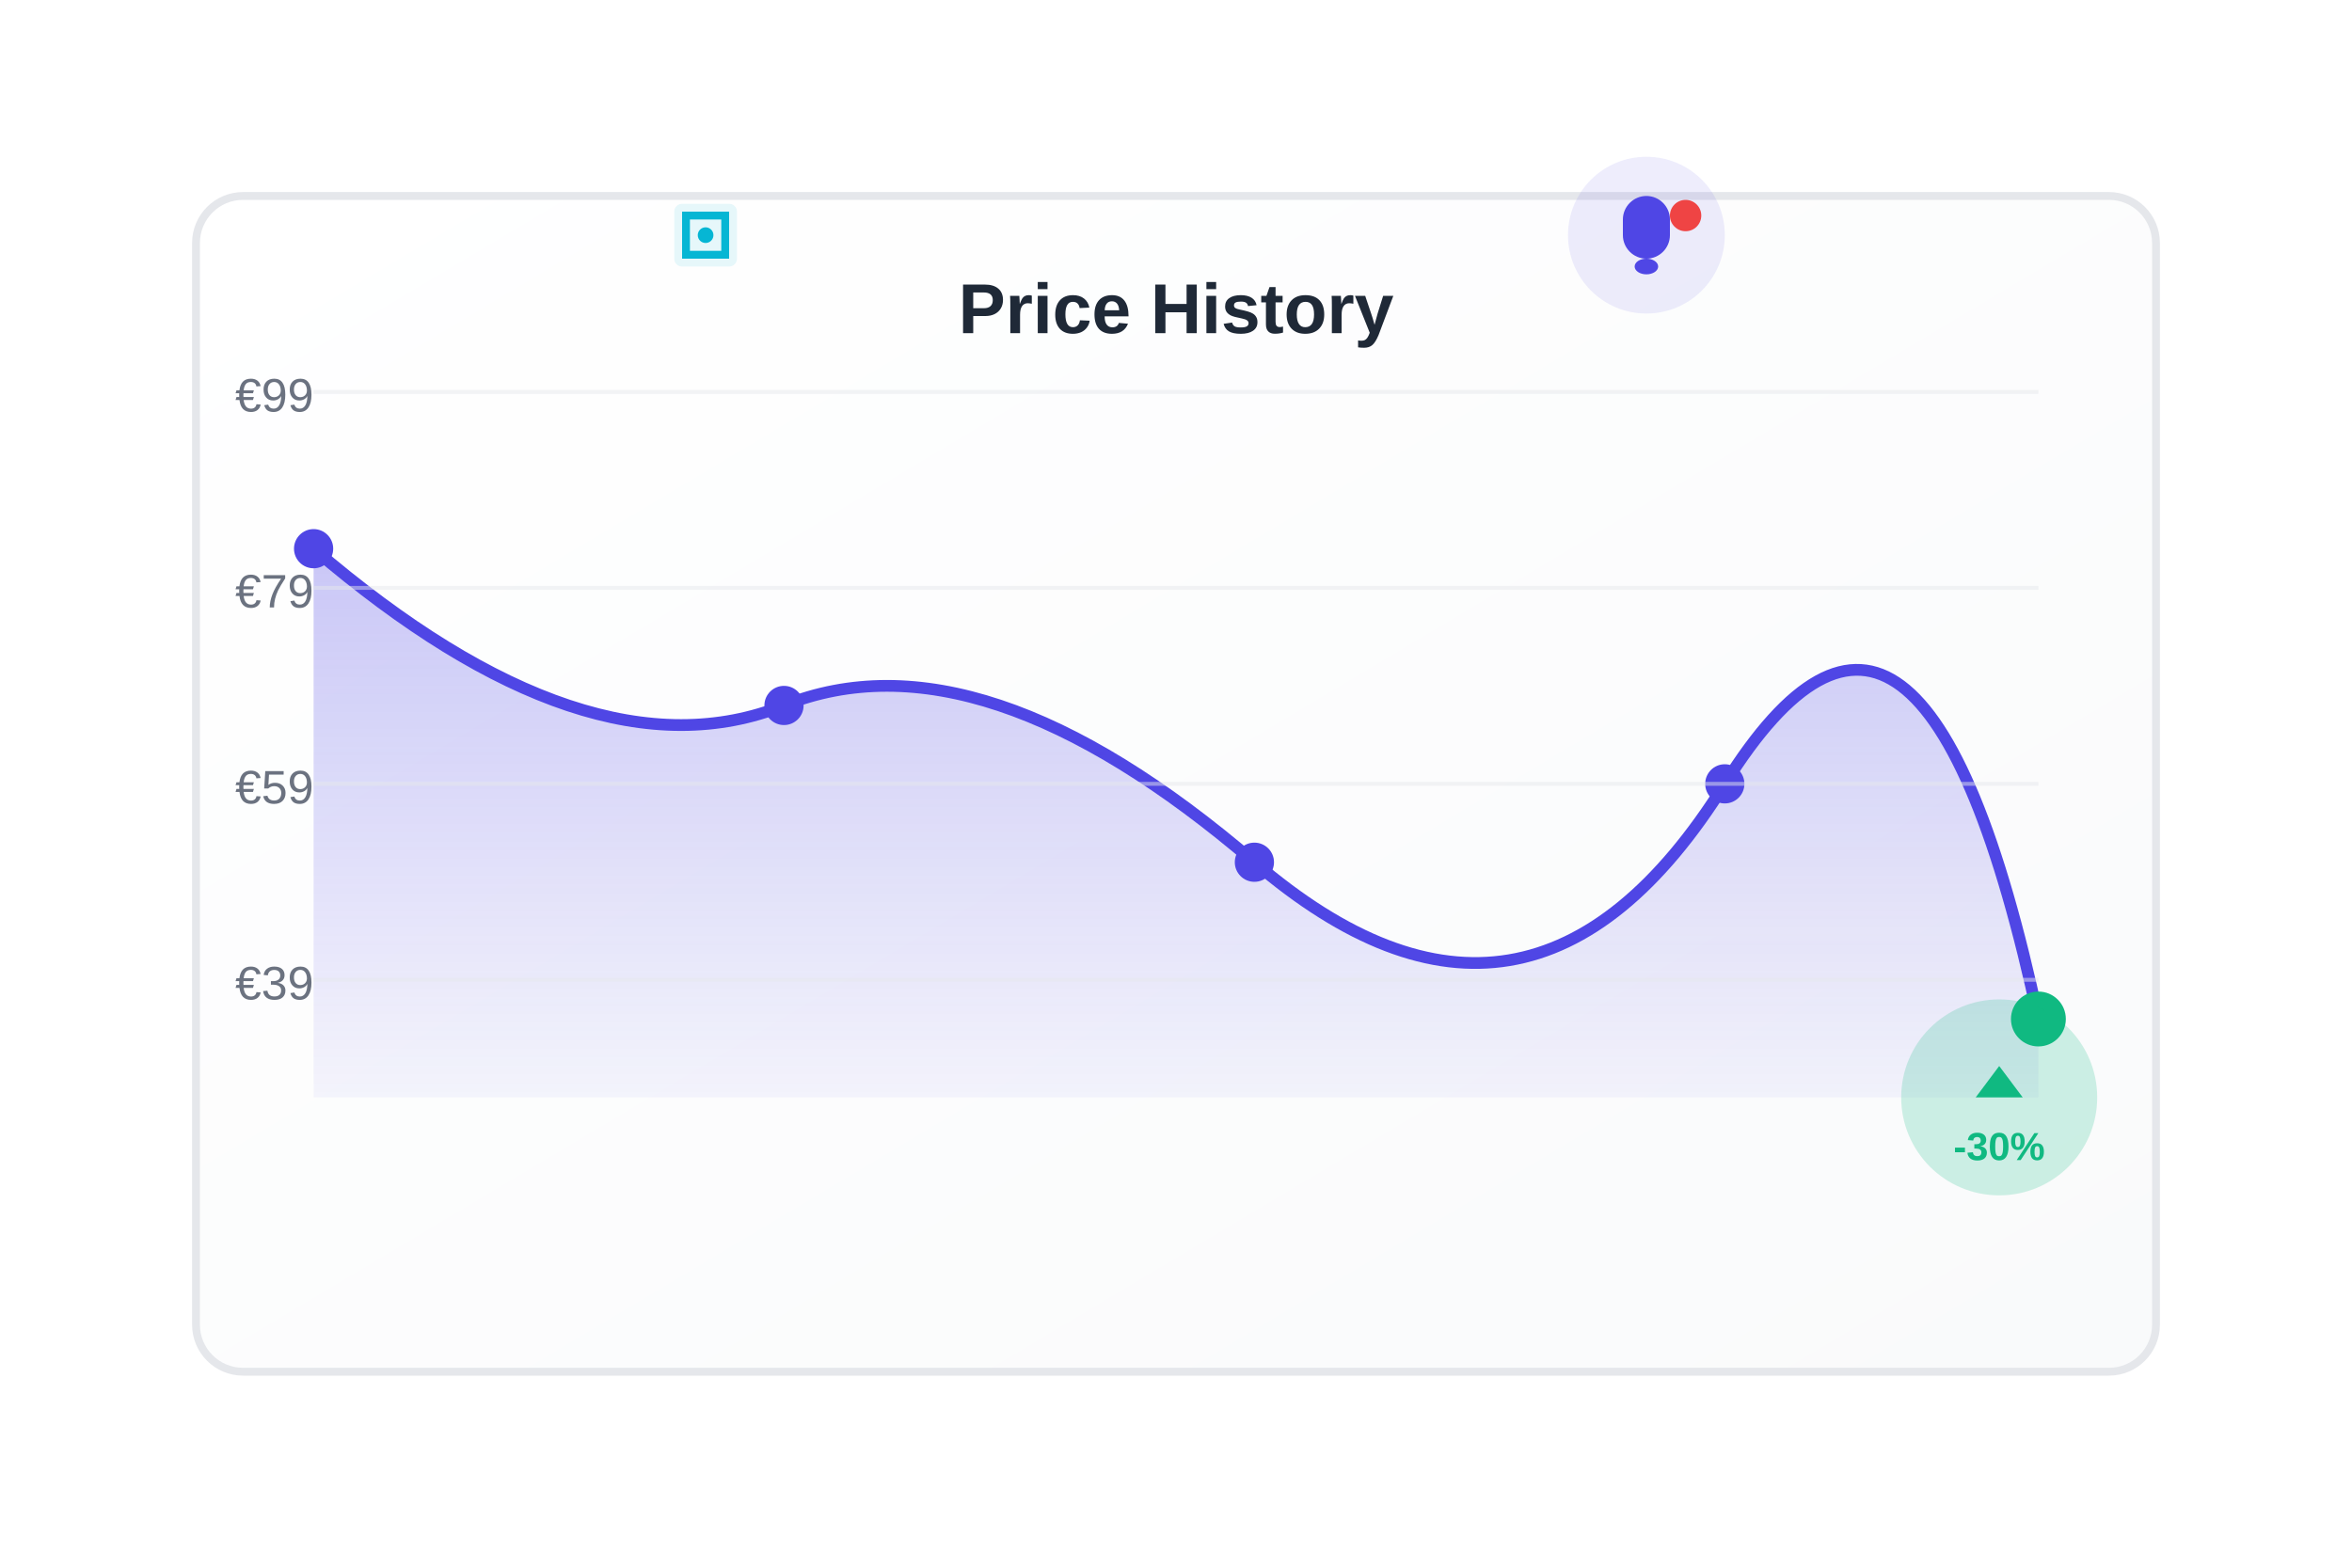
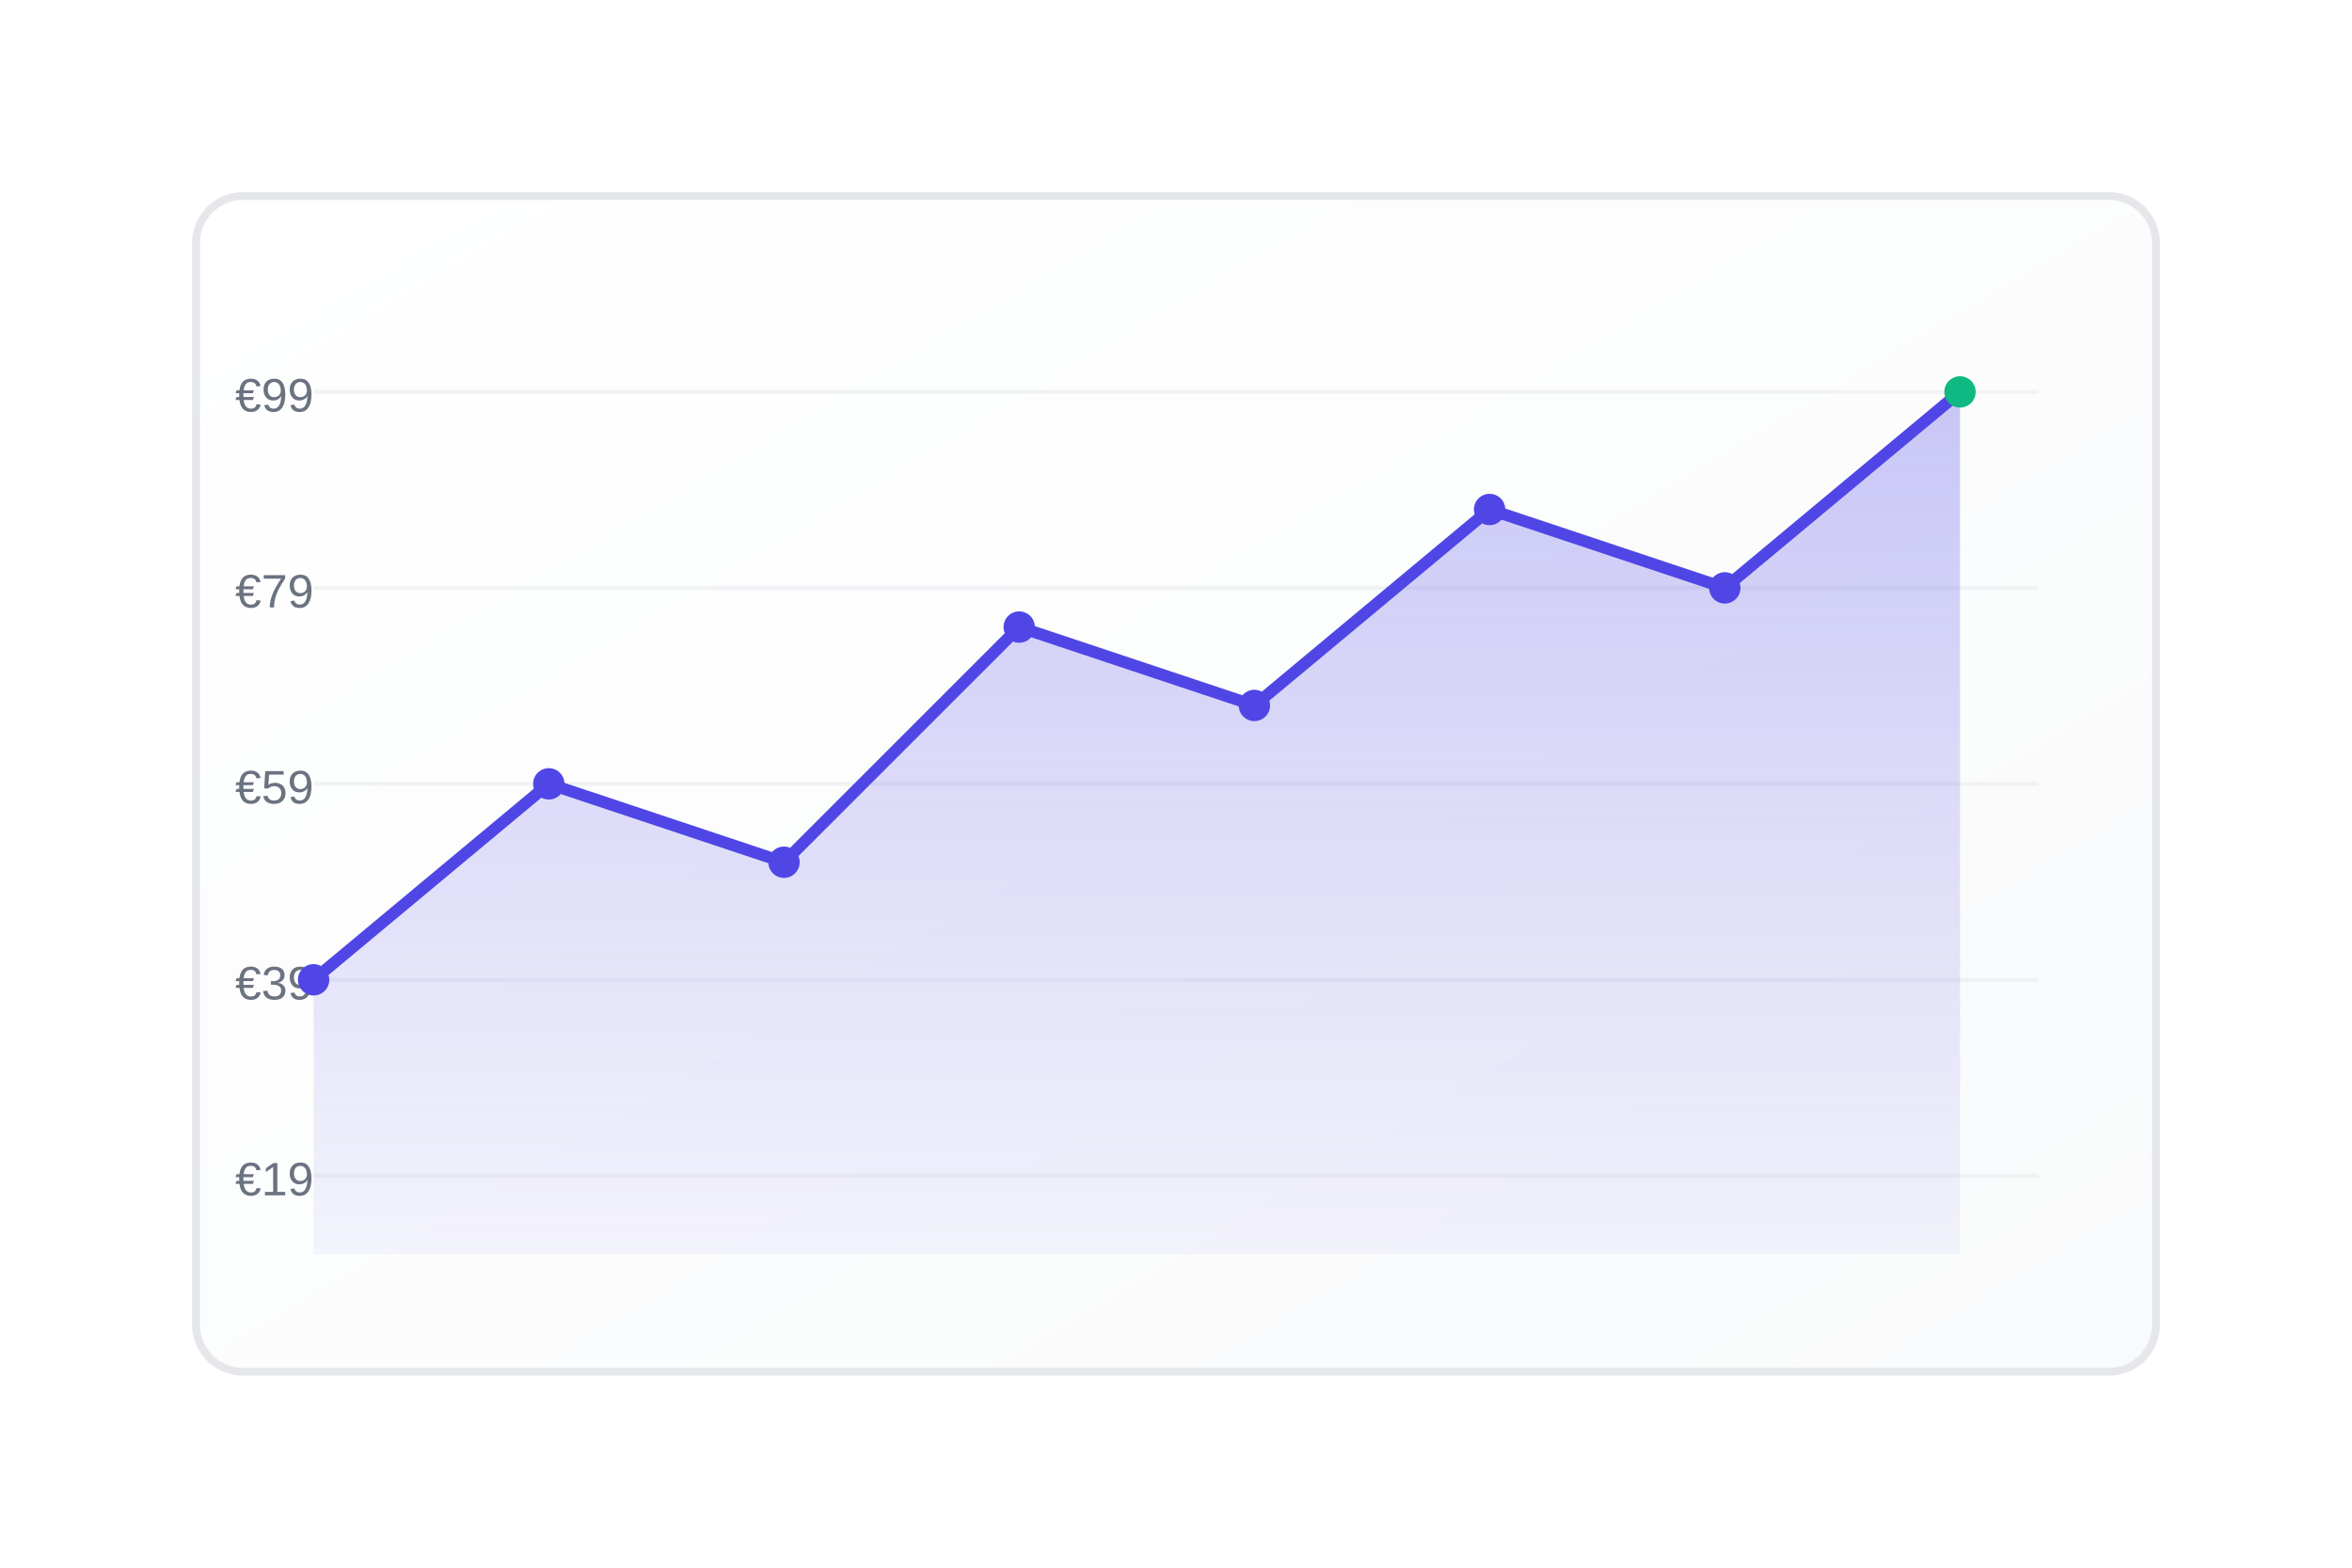
<svg xmlns="http://www.w3.org/2000/svg" width="600" height="400" viewBox="0 0 600 400" fill="none">
  <defs>
    <linearGradient id="chartGradient" x1="0%" y1="0%" x2="0%" y2="100%">
      <stop offset="0%" style="stop-color:#4f46e5;stop-opacity:0.3" />
      <stop offset="100%" style="stop-color:#4f46e5;stop-opacity:0.05" />
    </linearGradient>
    <linearGradient id="cardGradient" x1="0%" y1="0%" x2="100%" y2="100%">
      <stop offset="0%" style="stop-color:#ffffff;stop-opacity:1" />
      <stop offset="100%" style="stop-color:#f9fafb;stop-opacity:1" />
    </linearGradient>
  </defs>
  <rect x="50" y="50" width="500" height="300" rx="12" fill="url(#cardGradient)" stroke="#e5e7eb" stroke-width="2" />
-   <path d="M 80 140 Q 150 200, 200 180 T 320 220 T 440 200 T 520 260" stroke="#4f46e5" stroke-width="3" fill="none" stroke-linecap="round" />
-   <path d="M 80 140 Q 150 200, 200 180 T 320 220 T 440 200 T 520 260 L 520 280 L 80 280 Z" fill="url(#chartGradient)" />
-   <circle cx="80" cy="140" r="5" fill="#4f46e5" />
-   <circle cx="200" cy="180" r="5" fill="#4f46e5" />
-   <circle cx="320" cy="220" r="5" fill="#4f46e5" />
-   <circle cx="440" cy="200" r="5" fill="#4f46e5" />
-   <circle cx="520" cy="260" r="7" fill="#10b981" />
-   <g transform="translate(510, 280)">
-     <circle r="25" fill="#10b981" opacity="0.2" />
-     <path d="M 0 -8 L -6 0 L 6 0 Z" fill="#10b981" />
-     <text x="0" y="16" font-family="Arial" font-size="10" fill="#10b981" text-anchor="middle" font-weight="bold">-30%</text>
-   </g>
  <line x1="80" y1="100" x2="520" y2="100" stroke="#e5e7eb" stroke-width="1" opacity="0.5" />
  <line x1="80" y1="150" x2="520" y2="150" stroke="#e5e7eb" stroke-width="1" opacity="0.5" />
  <line x1="80" y1="200" x2="520" y2="200" stroke="#e5e7eb" stroke-width="1" opacity="0.5" />
  <line x1="80" y1="250" x2="520" y2="250" stroke="#e5e7eb" stroke-width="1" opacity="0.5" />
+   <line x1="80" y1="300" x2="520" y2="300" stroke="#e5e7eb" stroke-width="1" opacity="0.5" />
  <text x="60" y="105" font-family="Arial" font-size="12" fill="#6b7280">€99</text>
  <text x="60" y="155" font-family="Arial" font-size="12" fill="#6b7280">€79</text>
  <text x="60" y="205" font-family="Arial" font-size="12" fill="#6b7280">€59</text>
  <text x="60" y="255" font-family="Arial" font-size="12" fill="#6b7280">€39</text>
-   <text x="300" y="85" font-family="Arial" font-size="18" fill="#1f2937" text-anchor="middle" font-weight="bold">Price History</text>
-   <g transform="translate(420, 60)">
-     <circle r="20" fill="#4f46e5" opacity="0.1" />
-     <path d="M -6 -4 L -6 0 C -6 3.3 -3.3 6 0 6 C 3.3 6 6 3.3 6 0 L 6 -4 C 6 -7.3 3.3 -10 0 -10 C -3.3 -10 -6 -7.3 -6 -4 Z" fill="#4f46e5" />
-     <ellipse cx="0" cy="8" rx="3" ry="2" fill="#4f46e5" />
-     <circle cx="10" cy="-5" r="4" fill="#ef4444" />
-   </g>
-   <g transform="translate(180, 60)">
-     <rect x="-8" y="-8" width="16" height="16" rx="2" fill="#06b6d4" opacity="0.1" />
-     <path d="M -5 -5 L 5 -5 L 5 5 L -5 5 Z" fill="none" stroke="#06b6d4" stroke-width="2" />
-     <circle cx="0" cy="0" r="2" fill="#06b6d4" />
-   </g>
+   <text x="60" y="305" font-family="Arial" font-size="12" fill="#6b7280">€19</text>
+   <path d="M 80 250 L 140 200 L 200 220 L 260 160 L 320 180 L 380 130 L 440 150 L 500 100" stroke="#4f46e5" stroke-width="3" fill="none" stroke-linecap="round" stroke-linejoin="round" />
+   <path d="M 80 250 L 140 200 L 200 220 L 260 160 L 320 180 L 380 130 L 440 150 L 500 100 L 500 320 L 80 320 Z" fill="url(#chartGradient)" />
+   <circle cx="80" cy="250" r="4" fill="#4f46e5" />
+   <circle cx="140" cy="200" r="4" fill="#4f46e5" />
+   <circle cx="200" cy="220" r="4" fill="#4f46e5" />
+   <circle cx="260" cy="160" r="4" fill="#4f46e5" />
+   <circle cx="320" cy="180" r="4" fill="#4f46e5" />
+   <circle cx="380" cy="130" r="4" fill="#4f46e5" />
+   <circle cx="440" cy="150" r="4" fill="#4f46e5" />
+   <circle cx="500" cy="100" r="4" fill="#10b981" />
</svg>
